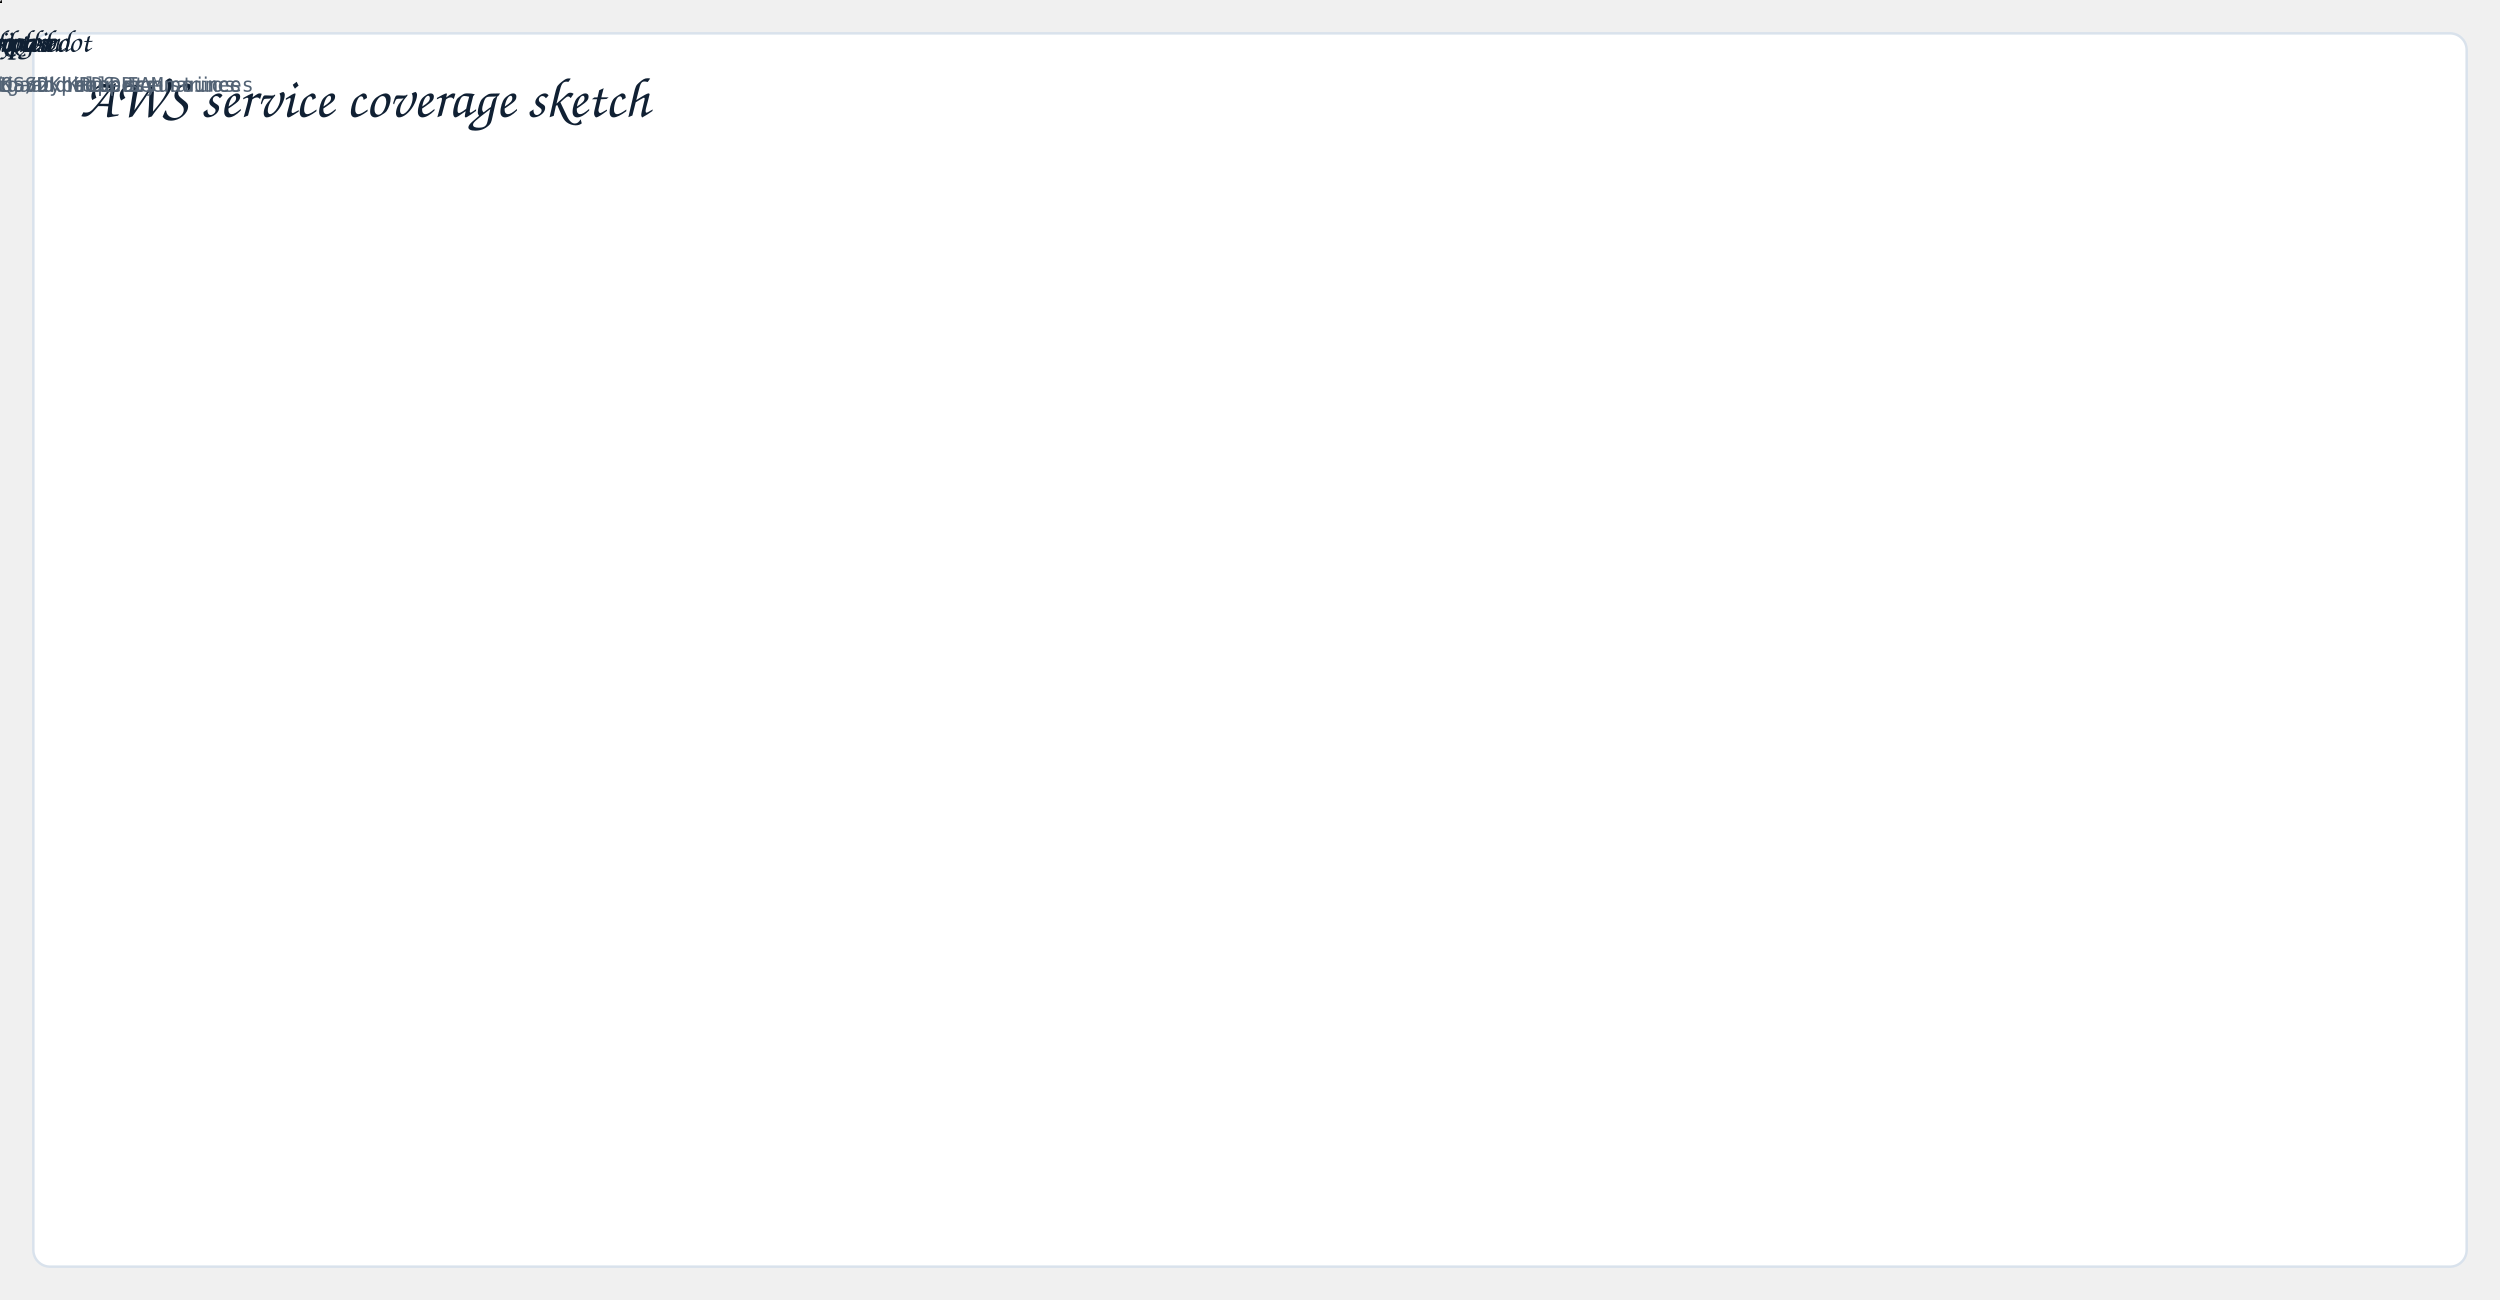
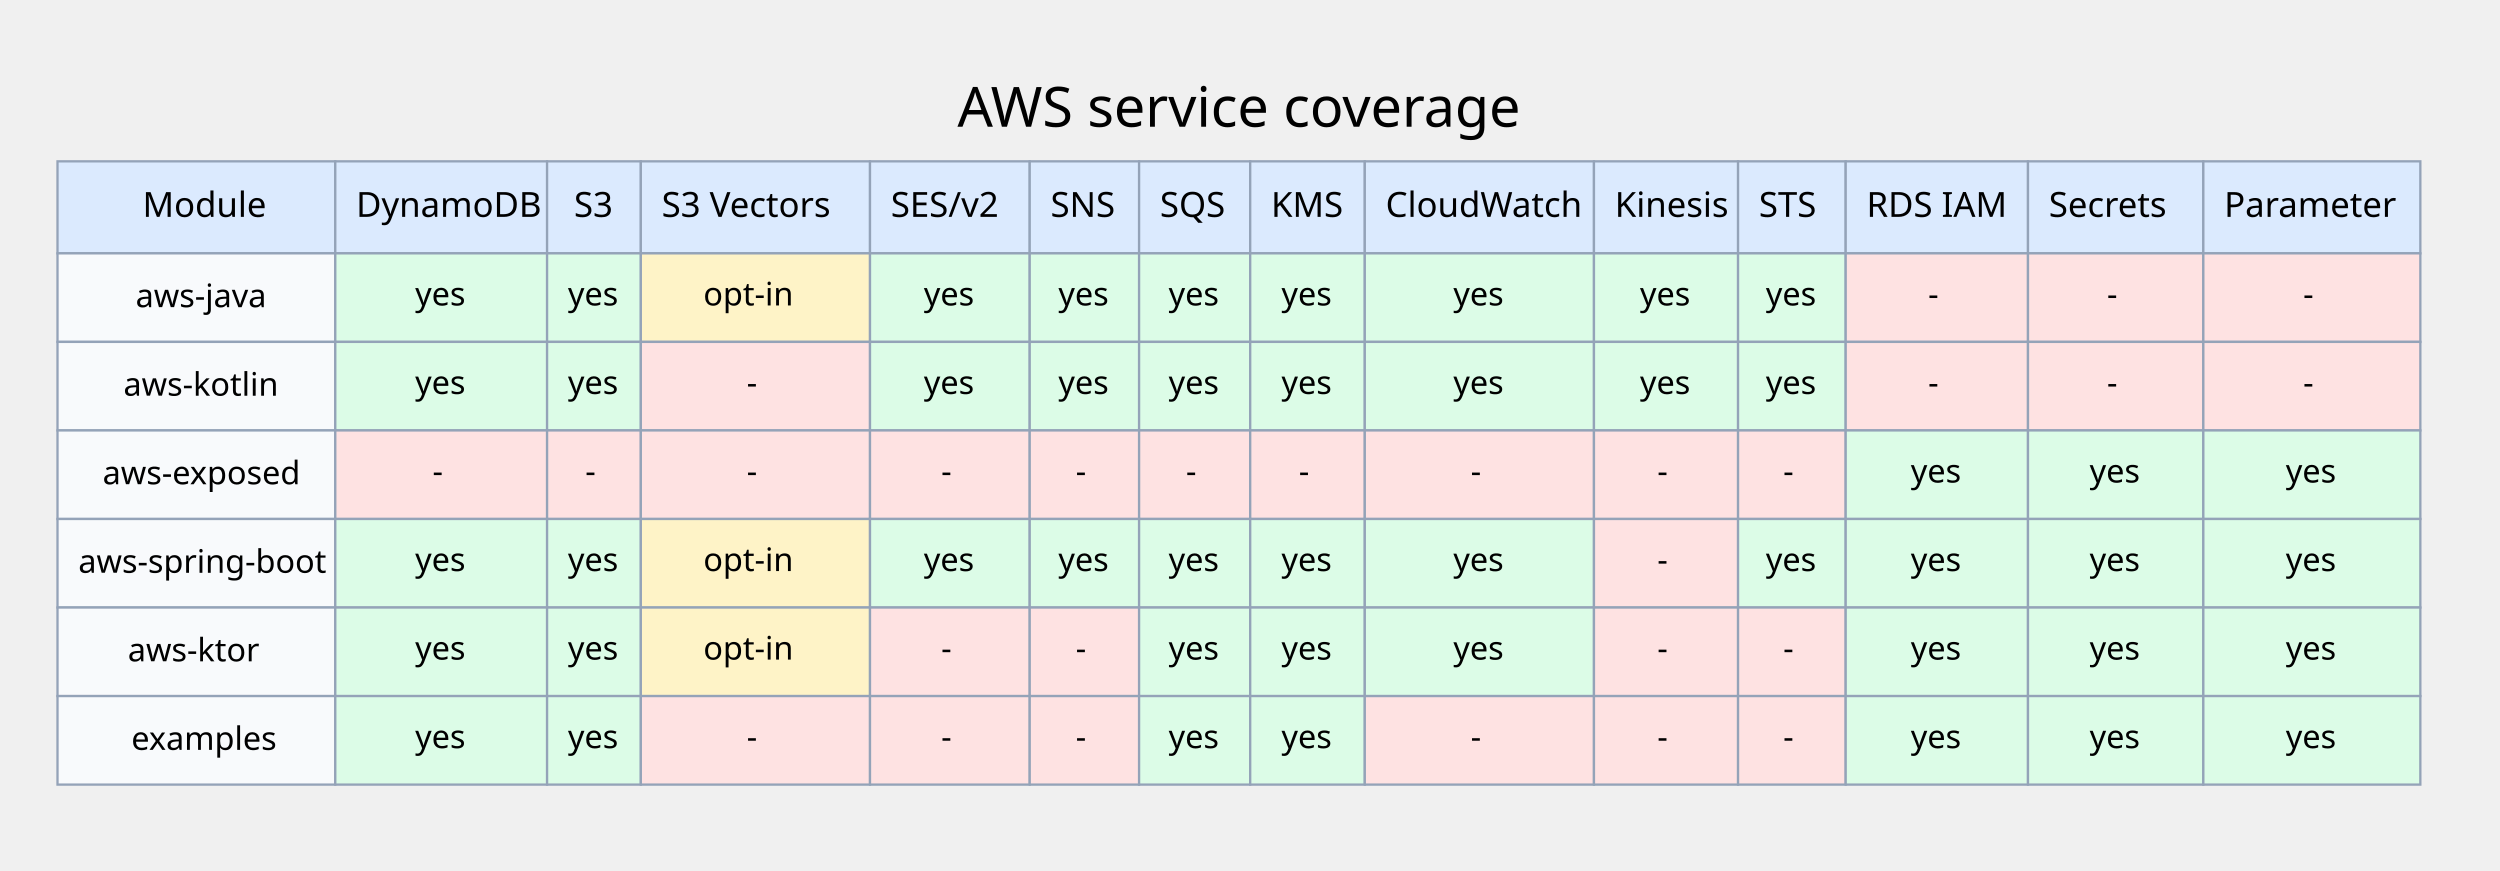
- <svg xmlns="http://www.w3.org/2000/svg" width="1500" height="780" viewBox="0 0 1500 780" role="img" aria-label="AWS service coverage sketch">
-   <defs>
-     <marker id="arrow-0" markerWidth="9" markerHeight="9" refX="8" refY="4.5" orient="auto" markerUnits="strokeWidth">
-       <path d="M1,1 L8,4.5 L1,8 Z" fill="#66758A" />
-     </marker>
-     <filter id="shadow" x="-10%" y="-10%" width="120%" height="130%">
-       <feDropShadow dx="0" dy="5" stdDeviation="5" flood-color="#AAB7C6" flood-opacity="0.20" />
-     </filter>
-   </defs>
-   <style>
- svg{background:#F5F7FA}
-   .frame{fill:#FFFFFF;stroke:#D9E2EC;stroke-width:1.5}
-   .title{font-family:"Architects Daughter","Comic Sans MS",cursive;font-size:34px;fill:#102033}
-   .subtitle,.detail,.footer-detail,.layer-label{font-family:"Comic Mono","SFMono-Regular",Menlo,monospace;fill:#526274}
-   .subtitle{font-size:14px}
-   .card-title,.layer-title{font-family:"Architects Daughter","Comic Sans MS",cursive;fill:#102033}
-   .card-title{font-size:19px}
-   .layer-title{font-size:22px}
-   .detail{font-size:12px}
-   .tiny{font-family:"Comic Mono","SFMono-Regular",Menlo,monospace;font-size:10px;fill:#526274}
-   .chip{font-family:"Comic Mono","SFMono-Regular",Menlo,monospace;font-size:10px;fill:#243447}
-   .card{stroke-width:2;filter:url(#shadow)}
-   .layer{stroke-width:1.5;fill:#FFFFFF}
-   .edge{fill:none;stroke-width:2.4;stroke-linecap:round;stroke-linejoin:round}
-   .edge-label{font-family:"Comic Mono","SFMono-Regular",Menlo,monospace;font-size:11px;fill:#344456}
-   .label-bg{fill:#FFFFFF;stroke:#D9E2EC}
-   .footer{fill:#0E2238;stroke:#0E2238}
-   .footer-title{font-family:"Architects Daughter","Comic Sans MS",cursive;font-size:16px;fill:#FFFFFF}
-   .footer-detail{font-size:11px;fill:#DDE7F2}
- </style>
-   <rect x="20" y="20" width="1460" height="740" rx="10" class="frame" />
-   <text class="title" x="48" y="70">AWS service coverage sketch</text>
-   <g id="row0">
-     <rect class="card" x="0.0" y="0.0" width="1.0" height="1.0" rx="8" fill="#FFFFFF" stroke="#000000" />
-     <text class="card-title" x="0.5" y="31.0" text-anchor="middle">aws-java</text>
-     <text class="detail" x="0.5" y="55.0" text-anchor="middle">Core Java SDK v2 helpers</text>
-   </g>
-   <g id="row1">
-     <rect class="card" x="0.0" y="0.0" width="1.0" height="1.0" rx="8" fill="#FFFFFF" stroke="#000000" />
-     <text class="card-title" x="0.5" y="31.0" text-anchor="middle">aws-kotlin</text>
-     <text class="detail" x="0.5" y="55.0" text-anchor="middle">Native suspend SDK helpers</text>
-   </g>
-   <g id="row2">
-     <rect class="card" x="0.0" y="0.0" width="1.0" height="1.0" rx="8" fill="#FFFFFF" stroke="#000000" />
-     <text class="card-title" x="0.5" y="31.0" text-anchor="middle">aws-exposed</text>
-     <text class="detail" x="0.5" y="55.0" text-anchor="middle">Database config and RDS IAM</text>
-   </g>
-   <g id="row3">
-     <rect class="card" x="0.0" y="0.0" width="1.0" height="1.0" rx="8" fill="#FFFFFF" stroke="#000000" />
-     <text class="card-title" x="0.5" y="31.0" text-anchor="middle">aws-spring-boot</text>
-     <text class="detail" x="0.5" y="55.0" text-anchor="middle">Auto-config templates and property sources</text>
-   </g>
-   <g id="row4">
-     <rect class="card" x="0.0" y="0.0" width="1.0" height="1.0" rx="8" fill="#FFFFFF" stroke="#000000" />
-     <text class="card-title" x="0.5" y="31.0" text-anchor="middle">aws-ktor</text>
-     <text class="detail" x="0.5" y="55.0" text-anchor="middle">Plugins, SigV4, S3/SQS/DynamoDB runtimes</text>
-   </g>
-   <g id="row5">
-     <rect class="card" x="0.0" y="0.0" width="1.0" height="1.0" rx="8" fill="#FFFFFF" stroke="#000000" />
-     <text class="card-title" x="0.5" y="31.0" text-anchor="middle">examples</text>
-     <text class="detail" x="0.5" y="55.0" text-anchor="middle">Runnable Spring Boot and Ktor scenarios</text>
+ <svg xmlns="http://www.w3.org/2000/svg" width="1088pt" height="379pt" viewBox="9.00 9.00 1080.00 370.00">
+   <g id="graph0" class="graph" transform="scale(1 1) rotate(0) translate(33.84 344.84)">
+     <text xml:space="preserve" text-anchor="middle" x="510.38" y="-284.2" font-family="Architects Daughter" font-size="24.00">AWS service coverage</text>
+     <g id="node1" class="node">
+       <polygon fill="#dbeafe" stroke="none" points="0,-229.5 0,-269.25 120,-269.25 120,-229.5 0,-229.5" />
+       <polygon fill="none" stroke="#94a3b8" points="0,-229.5 0,-269.25 120,-269.25 120,-229.5 0,-229.5" />
+       <text xml:space="preserve" text-anchor="start" x="36.75" y="-245.25" font-family="Architects Daughter" font-size="15.00">Module</text>
+       <polygon fill="#dbeafe" stroke="none" points="120,-229.5 120,-269.25 211.5,-269.25 211.5,-229.5 120,-229.5" />
+       <polygon fill="none" stroke="#94a3b8" points="120,-229.5 120,-269.25 211.5,-269.25 211.5,-229.5 120,-229.5" />
+       <text xml:space="preserve" text-anchor="start" x="129" y="-245.25" font-family="Architects Daughter" font-size="15.00">DynamoDB</text>
+       <polygon fill="#dbeafe" stroke="none" points="211.5,-229.5 211.5,-269.25 252,-269.25 252,-229.5 211.5,-229.5" />
+       <polygon fill="none" stroke="#94a3b8" points="211.5,-229.5 211.5,-269.25 252,-269.25 252,-229.5 211.5,-229.5" />
+       <text xml:space="preserve" text-anchor="start" x="223.12" y="-245.25" font-family="Architects Daughter" font-size="15.00">S3</text>
+       <polygon fill="#dbeafe" stroke="none" points="252,-229.5 252,-269.25 351,-269.25 351,-229.5 252,-229.5" />
+       <polygon fill="none" stroke="#94a3b8" points="252,-229.5 252,-269.25 351,-269.25 351,-229.5 252,-229.5" />
+       <text xml:space="preserve" text-anchor="start" x="261" y="-245.25" font-family="Architects Daughter" font-size="15.00">S3 Vectors</text>
+       <polygon fill="#dbeafe" stroke="none" points="351,-229.5 351,-269.25 420,-269.25 420,-229.5 351,-229.5" />
+       <polygon fill="none" stroke="#94a3b8" points="351,-229.5 351,-269.25 420,-269.25 420,-229.5 351,-229.5" />
+       <text xml:space="preserve" text-anchor="start" x="360" y="-245.25" font-family="Architects Daughter" font-size="15.00">SES/v2</text>
+       <polygon fill="#dbeafe" stroke="none" points="420,-229.5 420,-269.25 467.25,-269.25 467.25,-229.5 420,-229.5" />
+       <polygon fill="none" stroke="#94a3b8" points="420,-229.5 420,-269.25 467.25,-269.25 467.25,-229.5 420,-229.5" />
+       <text xml:space="preserve" text-anchor="start" x="429" y="-245.25" font-family="Architects Daughter" font-size="15.00">SNS</text>
+       <polygon fill="#dbeafe" stroke="none" points="467.25,-229.5 467.25,-269.25 515.25,-269.25 515.25,-229.5 467.25,-229.5" />
+       <polygon fill="none" stroke="#94a3b8" points="467.25,-229.5 467.25,-269.25 515.25,-269.25 515.25,-229.5 467.25,-229.5" />
+       <text xml:space="preserve" text-anchor="start" x="476.25" y="-245.25" font-family="Architects Daughter" font-size="15.00">SQS</text>
+       <polygon fill="#dbeafe" stroke="none" points="515.25,-229.5 515.25,-269.25 564.75,-269.25 564.75,-229.5 515.25,-229.5" />
+       <polygon fill="none" stroke="#94a3b8" points="515.25,-229.5 515.25,-269.25 564.75,-269.25 564.75,-229.5 515.25,-229.5" />
+       <text xml:space="preserve" text-anchor="start" x="524.25" y="-245.25" font-family="Architects Daughter" font-size="15.00">KMS</text>
+       <polygon fill="#dbeafe" stroke="none" points="564.75,-229.5 564.75,-269.25 663.75,-269.25 663.75,-229.5 564.75,-229.5" />
+       <polygon fill="none" stroke="#94a3b8" points="564.75,-229.5 564.75,-269.25 663.75,-269.25 663.75,-229.5 564.75,-229.5" />
+       <text xml:space="preserve" text-anchor="start" x="573.75" y="-245.25" font-family="Architects Daughter" font-size="15.00">CloudWatch</text>
+       <polygon fill="#dbeafe" stroke="none" points="663.75,-229.5 663.75,-269.25 726,-269.25 726,-229.5 663.75,-229.5" />
+       <polygon fill="none" stroke="#94a3b8" points="663.75,-229.5 663.75,-269.25 726,-269.25 726,-229.5 663.75,-229.5" />
+       <text xml:space="preserve" text-anchor="start" x="672.75" y="-245.25" font-family="Architects Daughter" font-size="15.00">Kinesis</text>
+       <polygon fill="#dbeafe" stroke="none" points="726,-229.5 726,-269.25 772.5,-269.25 772.5,-229.5 726,-229.5" />
+       <polygon fill="none" stroke="#94a3b8" points="726,-229.5 726,-269.25 772.5,-269.25 772.5,-229.5 726,-229.5" />
+       <text xml:space="preserve" text-anchor="start" x="735" y="-245.25" font-family="Architects Daughter" font-size="15.00">STS</text>
+       <polygon fill="#dbeafe" stroke="none" points="772.5,-229.5 772.5,-269.25 851.25,-269.25 851.25,-229.5 772.5,-229.5" />
+       <polygon fill="none" stroke="#94a3b8" points="772.5,-229.5 772.5,-269.25 851.25,-269.25 851.25,-229.5 772.5,-229.5" />
+       <text xml:space="preserve" text-anchor="start" x="781.5" y="-245.25" font-family="Architects Daughter" font-size="15.00">RDS IAM</text>
+       <polygon fill="#dbeafe" stroke="none" points="851.25,-229.5 851.25,-269.25 927,-269.25 927,-229.5 851.25,-229.5" />
+       <polygon fill="none" stroke="#94a3b8" points="851.25,-229.5 851.25,-269.25 927,-269.25 927,-229.5 851.25,-229.5" />
+       <text xml:space="preserve" text-anchor="start" x="860.25" y="-245.25" font-family="Architects Daughter" font-size="15.00">Secrets</text>
+       <polygon fill="#dbeafe" stroke="none" points="927,-229.5 927,-269.25 1020.75,-269.25 1020.75,-229.5 927,-229.5" />
+       <polygon fill="none" stroke="#94a3b8" points="927,-229.5 927,-269.25 1020.75,-269.25 1020.75,-229.5 927,-229.5" />
+       <text xml:space="preserve" text-anchor="start" x="936" y="-245.25" font-family="Architects Daughter" font-size="15.00">Parameter</text>
+       <polygon fill="#f8fafc" stroke="none" points="0,-191.25 0,-229.5 120,-229.5 120,-191.25 0,-191.25" />
+       <polygon fill="none" stroke="#94a3b8" points="0,-191.25 0,-229.5 120,-229.5 120,-191.25 0,-191.25" />
+       <text xml:space="preserve" text-anchor="start" x="33.75" y="-206.25" font-family="Architects Daughter" font-size="14.00">aws-java</text>
+       <polygon fill="#dcfce7" stroke="none" points="120,-191.25 120,-229.5 211.5,-229.5 211.5,-191.25 120,-191.25" />
+       <polygon fill="none" stroke="#94a3b8" points="120,-191.25 120,-229.5 211.5,-229.5 211.5,-191.25 120,-191.25" />
+       <text xml:space="preserve" text-anchor="start" x="154.5" y="-207" font-family="Comic Mono" font-size="14.00">yes</text>
+       <polygon fill="#dcfce7" stroke="none" points="211.5,-191.25 211.5,-229.5 252,-229.5 252,-191.25 211.5,-191.25" />
+       <polygon fill="none" stroke="#94a3b8" points="211.5,-191.25 211.5,-229.5 252,-229.5 252,-191.25 211.5,-191.25" />
+       <text xml:space="preserve" text-anchor="start" x="220.5" y="-207" font-family="Comic Mono" font-size="14.00">yes</text>
+       <polygon fill="#fef3c7" stroke="none" points="252,-191.25 252,-229.5 351,-229.5 351,-191.25 252,-191.25" />
+       <polygon fill="none" stroke="#94a3b8" points="252,-191.25 252,-229.5 351,-229.5 351,-191.25 252,-191.25" />
+       <text xml:space="preserve" text-anchor="start" x="279" y="-207" font-family="Comic Mono" font-size="14.00">opt-in</text>
+       <polygon fill="#dcfce7" stroke="none" points="351,-191.25 351,-229.5 420,-229.5 420,-191.25 351,-191.25" />
+       <polygon fill="none" stroke="#94a3b8" points="351,-191.25 351,-229.5 420,-229.5 420,-191.25 351,-191.25" />
+       <text xml:space="preserve" text-anchor="start" x="374.25" y="-207" font-family="Comic Mono" font-size="14.00">yes</text>
+       <polygon fill="#dcfce7" stroke="none" points="420,-191.25 420,-229.5 467.25,-229.5 467.25,-191.25 420,-191.25" />
+       <polygon fill="none" stroke="#94a3b8" points="420,-191.25 420,-229.5 467.25,-229.5 467.25,-191.25 420,-191.25" />
+       <text xml:space="preserve" text-anchor="start" x="432.38" y="-207" font-family="Comic Mono" font-size="14.00">yes</text>
+       <polygon fill="#dcfce7" stroke="none" points="467.25,-191.25 467.25,-229.5 515.25,-229.5 515.25,-191.25 467.25,-191.25" />
+       <polygon fill="none" stroke="#94a3b8" points="467.25,-191.25 467.25,-229.5 515.25,-229.5 515.25,-191.25 467.25,-191.25" />
+       <text xml:space="preserve" text-anchor="start" x="480" y="-207" font-family="Comic Mono" font-size="14.00">yes</text>
+       <polygon fill="#dcfce7" stroke="none" points="515.25,-191.25 515.25,-229.5 564.75,-229.5 564.75,-191.25 515.25,-191.25" />
+       <polygon fill="none" stroke="#94a3b8" points="515.25,-191.25 515.25,-229.5 564.75,-229.5 564.75,-191.25 515.25,-191.25" />
+       <text xml:space="preserve" text-anchor="start" x="528.75" y="-207" font-family="Comic Mono" font-size="14.00">yes</text>
+       <polygon fill="#dcfce7" stroke="none" points="564.75,-191.25 564.75,-229.5 663.75,-229.5 663.75,-191.25 564.75,-191.25" />
+       <polygon fill="none" stroke="#94a3b8" points="564.75,-191.25 564.75,-229.5 663.75,-229.5 663.75,-191.25 564.75,-191.25" />
+       <text xml:space="preserve" text-anchor="start" x="603" y="-207" font-family="Comic Mono" font-size="14.00">yes</text>
+       <polygon fill="#dcfce7" stroke="none" points="663.75,-191.25 663.75,-229.5 726,-229.5 726,-191.25 663.75,-191.25" />
+       <polygon fill="none" stroke="#94a3b8" points="663.75,-191.25 663.75,-229.5 726,-229.5 726,-191.25 663.75,-191.25" />
+       <text xml:space="preserve" text-anchor="start" x="683.62" y="-207" font-family="Comic Mono" font-size="14.00">yes</text>
+       <polygon fill="#dcfce7" stroke="none" points="726,-191.25 726,-229.5 772.5,-229.5 772.5,-191.25 726,-191.25" />
+       <polygon fill="none" stroke="#94a3b8" points="726,-191.25 726,-229.5 772.5,-229.5 772.5,-191.25 726,-191.25" />
+       <text xml:space="preserve" text-anchor="start" x="738" y="-207" font-family="Comic Mono" font-size="14.00">yes</text>
+       <polygon fill="#fee2e2" stroke="none" points="772.5,-191.25 772.5,-229.5 851.25,-229.5 851.25,-191.25 772.5,-191.25" />
+       <polygon fill="none" stroke="#94a3b8" points="772.5,-191.25 772.5,-229.5 851.25,-229.5 851.25,-191.25 772.5,-191.25" />
+       <text xml:space="preserve" text-anchor="start" x="808.12" y="-207" font-family="Comic Mono" font-size="14.00">-</text>
+       <polygon fill="#fee2e2" stroke="none" points="851.25,-191.25 851.25,-229.5 927,-229.5 927,-191.25 851.25,-191.25" />
+       <polygon fill="none" stroke="#94a3b8" points="851.25,-191.25 851.25,-229.5 927,-229.5 927,-191.25 851.25,-191.25" />
+       <text xml:space="preserve" text-anchor="start" x="885.38" y="-207" font-family="Comic Mono" font-size="14.00">-</text>
+       <polygon fill="#fee2e2" stroke="none" points="927,-191.25 927,-229.5 1020.75,-229.5 1020.75,-191.25 927,-191.25" />
+       <polygon fill="none" stroke="#94a3b8" points="927,-191.25 927,-229.5 1020.75,-229.5 1020.75,-191.25 927,-191.25" />
+       <text xml:space="preserve" text-anchor="start" x="970.12" y="-207" font-family="Comic Mono" font-size="14.00">-</text>
+       <polygon fill="#f8fafc" stroke="none" points="0,-153 0,-191.25 120,-191.25 120,-153 0,-153" />
+       <polygon fill="none" stroke="#94a3b8" points="0,-153 0,-191.25 120,-191.25 120,-153 0,-153" />
+       <text xml:space="preserve" text-anchor="start" x="28.5" y="-168" font-family="Architects Daughter" font-size="14.00">aws-kotlin</text>
+       <polygon fill="#dcfce7" stroke="none" points="120,-153 120,-191.25 211.5,-191.25 211.5,-153 120,-153" />
+       <polygon fill="none" stroke="#94a3b8" points="120,-153 120,-191.25 211.5,-191.25 211.5,-153 120,-153" />
+       <text xml:space="preserve" text-anchor="start" x="154.5" y="-168.75" font-family="Comic Mono" font-size="14.00">yes</text>
+       <polygon fill="#dcfce7" stroke="none" points="211.5,-153 211.5,-191.25 252,-191.25 252,-153 211.5,-153" />
+       <polygon fill="none" stroke="#94a3b8" points="211.5,-153 211.5,-191.25 252,-191.25 252,-153 211.5,-153" />
+       <text xml:space="preserve" text-anchor="start" x="220.5" y="-168.75" font-family="Comic Mono" font-size="14.00">yes</text>
+       <polygon fill="#fee2e2" stroke="none" points="252,-153 252,-191.25 351,-191.25 351,-153 252,-153" />
+       <polygon fill="none" stroke="#94a3b8" points="252,-153 252,-191.25 351,-191.25 351,-153 252,-153" />
+       <text xml:space="preserve" text-anchor="start" x="297.75" y="-168.75" font-family="Comic Mono" font-size="14.00">-</text>
+       <polygon fill="#dcfce7" stroke="none" points="351,-153 351,-191.25 420,-191.25 420,-153 351,-153" />
+       <polygon fill="none" stroke="#94a3b8" points="351,-153 351,-191.25 420,-191.25 420,-153 351,-153" />
+       <text xml:space="preserve" text-anchor="start" x="374.25" y="-168.75" font-family="Comic Mono" font-size="14.00">yes</text>
+       <polygon fill="#dcfce7" stroke="none" points="420,-153 420,-191.25 467.25,-191.25 467.25,-153 420,-153" />
+       <polygon fill="none" stroke="#94a3b8" points="420,-153 420,-191.25 467.25,-191.25 467.25,-153 420,-153" />
+       <text xml:space="preserve" text-anchor="start" x="432.38" y="-168.75" font-family="Comic Mono" font-size="14.00">yes</text>
+       <polygon fill="#dcfce7" stroke="none" points="467.25,-153 467.25,-191.25 515.25,-191.25 515.25,-153 467.25,-153" />
+       <polygon fill="none" stroke="#94a3b8" points="467.25,-153 467.25,-191.25 515.25,-191.25 515.25,-153 467.25,-153" />
+       <text xml:space="preserve" text-anchor="start" x="480" y="-168.75" font-family="Comic Mono" font-size="14.00">yes</text>
+       <polygon fill="#dcfce7" stroke="none" points="515.25,-153 515.25,-191.25 564.75,-191.25 564.75,-153 515.25,-153" />
+       <polygon fill="none" stroke="#94a3b8" points="515.25,-153 515.25,-191.25 564.75,-191.25 564.75,-153 515.25,-153" />
+       <text xml:space="preserve" text-anchor="start" x="528.75" y="-168.75" font-family="Comic Mono" font-size="14.00">yes</text>
+       <polygon fill="#dcfce7" stroke="none" points="564.75,-153 564.75,-191.25 663.75,-191.25 663.75,-153 564.75,-153" />
+       <polygon fill="none" stroke="#94a3b8" points="564.75,-153 564.75,-191.25 663.75,-191.25 663.75,-153 564.75,-153" />
+       <text xml:space="preserve" text-anchor="start" x="603" y="-168.75" font-family="Comic Mono" font-size="14.00">yes</text>
+       <polygon fill="#dcfce7" stroke="none" points="663.75,-153 663.75,-191.25 726,-191.25 726,-153 663.75,-153" />
+       <polygon fill="none" stroke="#94a3b8" points="663.75,-153 663.75,-191.25 726,-191.25 726,-153 663.75,-153" />
+       <text xml:space="preserve" text-anchor="start" x="683.62" y="-168.75" font-family="Comic Mono" font-size="14.00">yes</text>
+       <polygon fill="#dcfce7" stroke="none" points="726,-153 726,-191.25 772.5,-191.25 772.5,-153 726,-153" />
+       <polygon fill="none" stroke="#94a3b8" points="726,-153 726,-191.25 772.5,-191.25 772.5,-153 726,-153" />
+       <text xml:space="preserve" text-anchor="start" x="738" y="-168.75" font-family="Comic Mono" font-size="14.00">yes</text>
+       <polygon fill="#fee2e2" stroke="none" points="772.5,-153 772.5,-191.25 851.25,-191.25 851.25,-153 772.5,-153" />
+       <polygon fill="none" stroke="#94a3b8" points="772.5,-153 772.5,-191.25 851.25,-191.25 851.25,-153 772.5,-153" />
+       <text xml:space="preserve" text-anchor="start" x="808.12" y="-168.75" font-family="Comic Mono" font-size="14.00">-</text>
+       <polygon fill="#fee2e2" stroke="none" points="851.25,-153 851.25,-191.25 927,-191.25 927,-153 851.25,-153" />
+       <polygon fill="none" stroke="#94a3b8" points="851.25,-153 851.25,-191.25 927,-191.25 927,-153 851.25,-153" />
+       <text xml:space="preserve" text-anchor="start" x="885.38" y="-168.75" font-family="Comic Mono" font-size="14.00">-</text>
+       <polygon fill="#fee2e2" stroke="none" points="927,-153 927,-191.25 1020.75,-191.25 1020.75,-153 927,-153" />
+       <polygon fill="none" stroke="#94a3b8" points="927,-153 927,-191.25 1020.75,-191.25 1020.75,-153 927,-153" />
+       <text xml:space="preserve" text-anchor="start" x="970.12" y="-168.75" font-family="Comic Mono" font-size="14.00">-</text>
+       <polygon fill="#f8fafc" stroke="none" points="0,-114.75 0,-153 120,-153 120,-114.75 0,-114.75" />
+       <polygon fill="none" stroke="#94a3b8" points="0,-114.75 0,-153 120,-153 120,-114.75 0,-114.75" />
+       <text xml:space="preserve" text-anchor="start" x="19.5" y="-129.75" font-family="Architects Daughter" font-size="14.00">aws-exposed</text>
+       <polygon fill="#fee2e2" stroke="none" points="120,-114.75 120,-153 211.5,-153 211.5,-114.75 120,-114.75" />
+       <polygon fill="none" stroke="#94a3b8" points="120,-114.75 120,-153 211.5,-153 211.5,-114.75 120,-114.75" />
+       <text xml:space="preserve" text-anchor="start" x="162" y="-130.5" font-family="Comic Mono" font-size="14.00">-</text>
+       <polygon fill="#fee2e2" stroke="none" points="211.5,-114.75 211.5,-153 252,-153 252,-114.75 211.5,-114.75" />
+       <polygon fill="none" stroke="#94a3b8" points="211.5,-114.75 211.5,-153 252,-153 252,-114.75 211.5,-114.75" />
+       <text xml:space="preserve" text-anchor="start" x="228" y="-130.5" font-family="Comic Mono" font-size="14.00">-</text>
+       <polygon fill="#fee2e2" stroke="none" points="252,-114.75 252,-153 351,-153 351,-114.75 252,-114.75" />
+       <polygon fill="none" stroke="#94a3b8" points="252,-114.75 252,-153 351,-153 351,-114.75 252,-114.75" />
+       <text xml:space="preserve" text-anchor="start" x="297.75" y="-130.5" font-family="Comic Mono" font-size="14.00">-</text>
+       <polygon fill="#fee2e2" stroke="none" points="351,-114.75 351,-153 420,-153 420,-114.75 351,-114.75" />
+       <polygon fill="none" stroke="#94a3b8" points="351,-114.75 351,-153 420,-153 420,-114.75 351,-114.75" />
+       <text xml:space="preserve" text-anchor="start" x="381.75" y="-130.5" font-family="Comic Mono" font-size="14.00">-</text>
+       <polygon fill="#fee2e2" stroke="none" points="420,-114.75 420,-153 467.25,-153 467.25,-114.75 420,-114.75" />
+       <polygon fill="none" stroke="#94a3b8" points="420,-114.75 420,-153 467.25,-153 467.25,-114.75 420,-114.75" />
+       <text xml:space="preserve" text-anchor="start" x="439.88" y="-130.5" font-family="Comic Mono" font-size="14.00">-</text>
+       <polygon fill="#fee2e2" stroke="none" points="467.25,-114.75 467.25,-153 515.25,-153 515.25,-114.75 467.25,-114.75" />
+       <polygon fill="none" stroke="#94a3b8" points="467.25,-114.75 467.25,-153 515.25,-153 515.25,-114.75 467.25,-114.75" />
+       <text xml:space="preserve" text-anchor="start" x="487.5" y="-130.5" font-family="Comic Mono" font-size="14.00">-</text>
+       <polygon fill="#fee2e2" stroke="none" points="515.25,-114.75 515.25,-153 564.75,-153 564.75,-114.75 515.25,-114.75" />
+       <polygon fill="none" stroke="#94a3b8" points="515.25,-114.75 515.25,-153 564.75,-153 564.75,-114.75 515.25,-114.75" />
+       <text xml:space="preserve" text-anchor="start" x="536.25" y="-130.5" font-family="Comic Mono" font-size="14.00">-</text>
+       <polygon fill="#fee2e2" stroke="none" points="564.75,-114.75 564.75,-153 663.75,-153 663.75,-114.75 564.75,-114.75" />
+       <polygon fill="none" stroke="#94a3b8" points="564.75,-114.75 564.75,-153 663.75,-153 663.75,-114.75 564.75,-114.75" />
+       <text xml:space="preserve" text-anchor="start" x="610.5" y="-130.5" font-family="Comic Mono" font-size="14.00">-</text>
+       <polygon fill="#fee2e2" stroke="none" points="663.75,-114.75 663.75,-153 726,-153 726,-114.75 663.75,-114.75" />
+       <polygon fill="none" stroke="#94a3b8" points="663.75,-114.75 663.75,-153 726,-153 726,-114.75 663.75,-114.75" />
+       <text xml:space="preserve" text-anchor="start" x="691.12" y="-130.5" font-family="Comic Mono" font-size="14.00">-</text>
+       <polygon fill="#fee2e2" stroke="none" points="726,-114.75 726,-153 772.5,-153 772.5,-114.75 726,-114.75" />
+       <polygon fill="none" stroke="#94a3b8" points="726,-114.75 726,-153 772.5,-153 772.5,-114.75 726,-114.75" />
+       <text xml:space="preserve" text-anchor="start" x="745.5" y="-130.5" font-family="Comic Mono" font-size="14.00">-</text>
+       <polygon fill="#dcfce7" stroke="none" points="772.5,-114.75 772.5,-153 851.25,-153 851.25,-114.75 772.5,-114.75" />
+       <polygon fill="none" stroke="#94a3b8" points="772.5,-114.75 772.5,-153 851.25,-153 851.25,-114.75 772.5,-114.75" />
+       <text xml:space="preserve" text-anchor="start" x="800.62" y="-130.5" font-family="Comic Mono" font-size="14.00">yes</text>
+       <polygon fill="#dcfce7" stroke="none" points="851.25,-114.75 851.25,-153 927,-153 927,-114.75 851.25,-114.75" />
+       <polygon fill="none" stroke="#94a3b8" points="851.25,-114.75 851.25,-153 927,-153 927,-114.75 851.25,-114.75" />
+       <text xml:space="preserve" text-anchor="start" x="877.88" y="-130.5" font-family="Comic Mono" font-size="14.00">yes</text>
+       <polygon fill="#dcfce7" stroke="none" points="927,-114.75 927,-153 1020.75,-153 1020.75,-114.75 927,-114.75" />
+       <polygon fill="none" stroke="#94a3b8" points="927,-114.75 927,-153 1020.75,-153 1020.75,-114.75 927,-114.75" />
+       <text xml:space="preserve" text-anchor="start" x="962.62" y="-130.5" font-family="Comic Mono" font-size="14.00">yes</text>
+       <polygon fill="#f8fafc" stroke="none" points="0,-76.5 0,-114.75 120,-114.75 120,-76.5 0,-76.5" />
+       <polygon fill="none" stroke="#94a3b8" points="0,-76.5 0,-114.75 120,-114.75 120,-76.5 0,-76.5" />
+       <text xml:space="preserve" text-anchor="start" x="9" y="-91.5" font-family="Architects Daughter" font-size="14.00">aws-spring-boot</text>
+       <polygon fill="#dcfce7" stroke="none" points="120,-76.5 120,-114.75 211.5,-114.75 211.5,-76.5 120,-76.5" />
+       <polygon fill="none" stroke="#94a3b8" points="120,-76.5 120,-114.75 211.5,-114.75 211.5,-76.5 120,-76.5" />
+       <text xml:space="preserve" text-anchor="start" x="154.5" y="-92.25" font-family="Comic Mono" font-size="14.00">yes</text>
+       <polygon fill="#dcfce7" stroke="none" points="211.5,-76.5 211.5,-114.75 252,-114.75 252,-76.5 211.5,-76.5" />
+       <polygon fill="none" stroke="#94a3b8" points="211.5,-76.5 211.5,-114.75 252,-114.75 252,-76.5 211.5,-76.5" />
+       <text xml:space="preserve" text-anchor="start" x="220.5" y="-92.25" font-family="Comic Mono" font-size="14.00">yes</text>
+       <polygon fill="#fef3c7" stroke="none" points="252,-76.5 252,-114.75 351,-114.75 351,-76.5 252,-76.5" />
+       <polygon fill="none" stroke="#94a3b8" points="252,-76.5 252,-114.75 351,-114.75 351,-76.5 252,-76.5" />
+       <text xml:space="preserve" text-anchor="start" x="279" y="-92.25" font-family="Comic Mono" font-size="14.00">opt-in</text>
+       <polygon fill="#dcfce7" stroke="none" points="351,-76.5 351,-114.75 420,-114.75 420,-76.5 351,-76.5" />
+       <polygon fill="none" stroke="#94a3b8" points="351,-76.5 351,-114.75 420,-114.75 420,-76.5 351,-76.5" />
+       <text xml:space="preserve" text-anchor="start" x="374.25" y="-92.25" font-family="Comic Mono" font-size="14.00">yes</text>
+       <polygon fill="#dcfce7" stroke="none" points="420,-76.5 420,-114.75 467.25,-114.75 467.25,-76.5 420,-76.5" />
+       <polygon fill="none" stroke="#94a3b8" points="420,-76.5 420,-114.75 467.25,-114.75 467.25,-76.5 420,-76.5" />
+       <text xml:space="preserve" text-anchor="start" x="432.38" y="-92.25" font-family="Comic Mono" font-size="14.00">yes</text>
+       <polygon fill="#dcfce7" stroke="none" points="467.25,-76.5 467.25,-114.75 515.25,-114.75 515.25,-76.5 467.25,-76.5" />
+       <polygon fill="none" stroke="#94a3b8" points="467.25,-76.5 467.25,-114.75 515.25,-114.75 515.25,-76.5 467.25,-76.5" />
+       <text xml:space="preserve" text-anchor="start" x="480" y="-92.25" font-family="Comic Mono" font-size="14.00">yes</text>
+       <polygon fill="#dcfce7" stroke="none" points="515.25,-76.5 515.25,-114.75 564.75,-114.75 564.75,-76.5 515.25,-76.5" />
+       <polygon fill="none" stroke="#94a3b8" points="515.25,-76.5 515.25,-114.75 564.75,-114.75 564.75,-76.5 515.25,-76.5" />
+       <text xml:space="preserve" text-anchor="start" x="528.75" y="-92.25" font-family="Comic Mono" font-size="14.00">yes</text>
+       <polygon fill="#dcfce7" stroke="none" points="564.75,-76.5 564.75,-114.75 663.75,-114.75 663.75,-76.5 564.75,-76.5" />
+       <polygon fill="none" stroke="#94a3b8" points="564.75,-76.5 564.75,-114.75 663.75,-114.75 663.75,-76.5 564.75,-76.5" />
+       <text xml:space="preserve" text-anchor="start" x="603" y="-92.25" font-family="Comic Mono" font-size="14.00">yes</text>
+       <polygon fill="#fee2e2" stroke="none" points="663.75,-76.5 663.75,-114.75 726,-114.75 726,-76.5 663.75,-76.5" />
+       <polygon fill="none" stroke="#94a3b8" points="663.75,-76.5 663.75,-114.75 726,-114.75 726,-76.5 663.75,-76.5" />
+       <text xml:space="preserve" text-anchor="start" x="691.12" y="-92.25" font-family="Comic Mono" font-size="14.00">-</text>
+       <polygon fill="#dcfce7" stroke="none" points="726,-76.5 726,-114.75 772.5,-114.75 772.5,-76.5 726,-76.5" />
+       <polygon fill="none" stroke="#94a3b8" points="726,-76.5 726,-114.75 772.5,-114.75 772.5,-76.5 726,-76.5" />
+       <text xml:space="preserve" text-anchor="start" x="738" y="-92.25" font-family="Comic Mono" font-size="14.00">yes</text>
+       <polygon fill="#dcfce7" stroke="none" points="772.5,-76.5 772.5,-114.75 851.25,-114.75 851.25,-76.5 772.5,-76.5" />
+       <polygon fill="none" stroke="#94a3b8" points="772.5,-76.5 772.5,-114.75 851.25,-114.75 851.25,-76.5 772.5,-76.5" />
+       <text xml:space="preserve" text-anchor="start" x="800.62" y="-92.25" font-family="Comic Mono" font-size="14.00">yes</text>
+       <polygon fill="#dcfce7" stroke="none" points="851.25,-76.5 851.25,-114.75 927,-114.75 927,-76.5 851.25,-76.5" />
+       <polygon fill="none" stroke="#94a3b8" points="851.25,-76.5 851.25,-114.75 927,-114.75 927,-76.5 851.25,-76.5" />
+       <text xml:space="preserve" text-anchor="start" x="877.88" y="-92.25" font-family="Comic Mono" font-size="14.00">yes</text>
+       <polygon fill="#dcfce7" stroke="none" points="927,-76.5 927,-114.75 1020.75,-114.75 1020.75,-76.5 927,-76.5" />
+       <polygon fill="none" stroke="#94a3b8" points="927,-76.5 927,-114.75 1020.75,-114.75 1020.75,-76.5 927,-76.5" />
+       <text xml:space="preserve" text-anchor="start" x="962.62" y="-92.25" font-family="Comic Mono" font-size="14.00">yes</text>
+       <polygon fill="#f8fafc" stroke="none" points="0,-38.25 0,-76.5 120,-76.5 120,-38.25 0,-38.25" />
+       <polygon fill="none" stroke="#94a3b8" points="0,-38.25 0,-76.5 120,-76.5 120,-38.25 0,-38.25" />
+       <text xml:space="preserve" text-anchor="start" x="30.38" y="-53.25" font-family="Architects Daughter" font-size="14.00">aws-ktor</text>
+       <polygon fill="#dcfce7" stroke="none" points="120,-38.25 120,-76.5 211.5,-76.5 211.5,-38.25 120,-38.25" />
+       <polygon fill="none" stroke="#94a3b8" points="120,-38.25 120,-76.5 211.5,-76.5 211.5,-38.25 120,-38.25" />
+       <text xml:space="preserve" text-anchor="start" x="154.5" y="-54" font-family="Comic Mono" font-size="14.00">yes</text>
+       <polygon fill="#dcfce7" stroke="none" points="211.5,-38.25 211.5,-76.5 252,-76.5 252,-38.25 211.5,-38.25" />
+       <polygon fill="none" stroke="#94a3b8" points="211.5,-38.25 211.5,-76.5 252,-76.5 252,-38.25 211.5,-38.25" />
+       <text xml:space="preserve" text-anchor="start" x="220.5" y="-54" font-family="Comic Mono" font-size="14.00">yes</text>
+       <polygon fill="#fef3c7" stroke="none" points="252,-38.25 252,-76.5 351,-76.5 351,-38.25 252,-38.25" />
+       <polygon fill="none" stroke="#94a3b8" points="252,-38.25 252,-76.5 351,-76.5 351,-38.25 252,-38.25" />
+       <text xml:space="preserve" text-anchor="start" x="279" y="-54" font-family="Comic Mono" font-size="14.00">opt-in</text>
+       <polygon fill="#fee2e2" stroke="none" points="351,-38.25 351,-76.5 420,-76.5 420,-38.25 351,-38.25" />
+       <polygon fill="none" stroke="#94a3b8" points="351,-38.25 351,-76.5 420,-76.5 420,-38.25 351,-38.25" />
+       <text xml:space="preserve" text-anchor="start" x="381.75" y="-54" font-family="Comic Mono" font-size="14.00">-</text>
+       <polygon fill="#fee2e2" stroke="none" points="420,-38.25 420,-76.5 467.25,-76.5 467.25,-38.25 420,-38.25" />
+       <polygon fill="none" stroke="#94a3b8" points="420,-38.25 420,-76.5 467.25,-76.5 467.25,-38.25 420,-38.25" />
+       <text xml:space="preserve" text-anchor="start" x="439.88" y="-54" font-family="Comic Mono" font-size="14.00">-</text>
+       <polygon fill="#dcfce7" stroke="none" points="467.25,-38.25 467.25,-76.5 515.25,-76.5 515.25,-38.25 467.25,-38.25" />
+       <polygon fill="none" stroke="#94a3b8" points="467.25,-38.25 467.25,-76.5 515.25,-76.5 515.25,-38.25 467.25,-38.25" />
+       <text xml:space="preserve" text-anchor="start" x="480" y="-54" font-family="Comic Mono" font-size="14.00">yes</text>
+       <polygon fill="#dcfce7" stroke="none" points="515.25,-38.25 515.25,-76.5 564.75,-76.5 564.75,-38.25 515.25,-38.25" />
+       <polygon fill="none" stroke="#94a3b8" points="515.25,-38.25 515.25,-76.5 564.75,-76.5 564.75,-38.25 515.25,-38.25" />
+       <text xml:space="preserve" text-anchor="start" x="528.75" y="-54" font-family="Comic Mono" font-size="14.00">yes</text>
+       <polygon fill="#dcfce7" stroke="none" points="564.75,-38.25 564.75,-76.5 663.75,-76.5 663.75,-38.25 564.75,-38.25" />
+       <polygon fill="none" stroke="#94a3b8" points="564.75,-38.25 564.75,-76.5 663.75,-76.5 663.75,-38.25 564.75,-38.25" />
+       <text xml:space="preserve" text-anchor="start" x="603" y="-54" font-family="Comic Mono" font-size="14.00">yes</text>
+       <polygon fill="#fee2e2" stroke="none" points="663.75,-38.25 663.75,-76.5 726,-76.5 726,-38.25 663.75,-38.25" />
+       <polygon fill="none" stroke="#94a3b8" points="663.75,-38.25 663.75,-76.5 726,-76.5 726,-38.25 663.75,-38.25" />
+       <text xml:space="preserve" text-anchor="start" x="691.12" y="-54" font-family="Comic Mono" font-size="14.00">-</text>
+       <polygon fill="#fee2e2" stroke="none" points="726,-38.25 726,-76.5 772.5,-76.5 772.5,-38.25 726,-38.25" />
+       <polygon fill="none" stroke="#94a3b8" points="726,-38.25 726,-76.5 772.5,-76.5 772.5,-38.25 726,-38.25" />
+       <text xml:space="preserve" text-anchor="start" x="745.5" y="-54" font-family="Comic Mono" font-size="14.00">-</text>
+       <polygon fill="#dcfce7" stroke="none" points="772.5,-38.25 772.5,-76.5 851.25,-76.5 851.25,-38.25 772.5,-38.25" />
+       <polygon fill="none" stroke="#94a3b8" points="772.5,-38.25 772.5,-76.5 851.25,-76.5 851.25,-38.25 772.5,-38.25" />
+       <text xml:space="preserve" text-anchor="start" x="800.62" y="-54" font-family="Comic Mono" font-size="14.00">yes</text>
+       <polygon fill="#dcfce7" stroke="none" points="851.25,-38.25 851.25,-76.5 927,-76.5 927,-38.25 851.25,-38.25" />
+       <polygon fill="none" stroke="#94a3b8" points="851.25,-38.25 851.25,-76.5 927,-76.5 927,-38.25 851.25,-38.25" />
+       <text xml:space="preserve" text-anchor="start" x="877.88" y="-54" font-family="Comic Mono" font-size="14.00">yes</text>
+       <polygon fill="#dcfce7" stroke="none" points="927,-38.25 927,-76.5 1020.75,-76.5 1020.75,-38.25 927,-38.25" />
+       <polygon fill="none" stroke="#94a3b8" points="927,-38.25 927,-76.5 1020.75,-76.5 1020.75,-38.25 927,-38.25" />
+       <text xml:space="preserve" text-anchor="start" x="962.62" y="-54" font-family="Comic Mono" font-size="14.00">yes</text>
+       <polygon fill="#f8fafc" stroke="none" points="0,0 0,-38.25 120,-38.25 120,0 0,0" />
+       <polygon fill="none" stroke="#94a3b8" points="0,0 0,-38.25 120,-38.25 120,0 0,0" />
+       <text xml:space="preserve" text-anchor="start" x="31.88" y="-15" font-family="Architects Daughter" font-size="14.00">examples</text>
+       <polygon fill="#dcfce7" stroke="none" points="120,0 120,-38.25 211.5,-38.25 211.5,0 120,0" />
+       <polygon fill="none" stroke="#94a3b8" points="120,0 120,-38.25 211.5,-38.25 211.5,0 120,0" />
+       <text xml:space="preserve" text-anchor="start" x="154.5" y="-15.75" font-family="Comic Mono" font-size="14.00">yes</text>
+       <polygon fill="#dcfce7" stroke="none" points="211.5,0 211.5,-38.25 252,-38.25 252,0 211.5,0" />
+       <polygon fill="none" stroke="#94a3b8" points="211.5,0 211.5,-38.25 252,-38.25 252,0 211.5,0" />
+       <text xml:space="preserve" text-anchor="start" x="220.5" y="-15.75" font-family="Comic Mono" font-size="14.00">yes</text>
+       <polygon fill="#fee2e2" stroke="none" points="252,0 252,-38.25 351,-38.25 351,0 252,0" />
+       <polygon fill="none" stroke="#94a3b8" points="252,0 252,-38.25 351,-38.25 351,0 252,0" />
+       <text xml:space="preserve" text-anchor="start" x="297.75" y="-15.75" font-family="Comic Mono" font-size="14.00">-</text>
+       <polygon fill="#fee2e2" stroke="none" points="351,0 351,-38.25 420,-38.25 420,0 351,0" />
+       <polygon fill="none" stroke="#94a3b8" points="351,0 351,-38.25 420,-38.25 420,0 351,0" />
+       <text xml:space="preserve" text-anchor="start" x="381.75" y="-15.75" font-family="Comic Mono" font-size="14.00">-</text>
+       <polygon fill="#fee2e2" stroke="none" points="420,0 420,-38.25 467.25,-38.25 467.25,0 420,0" />
+       <polygon fill="none" stroke="#94a3b8" points="420,0 420,-38.25 467.25,-38.25 467.25,0 420,0" />
+       <text xml:space="preserve" text-anchor="start" x="439.88" y="-15.75" font-family="Comic Mono" font-size="14.00">-</text>
+       <polygon fill="#dcfce7" stroke="none" points="467.25,0 467.25,-38.25 515.25,-38.25 515.25,0 467.25,0" />
+       <polygon fill="none" stroke="#94a3b8" points="467.25,0 467.25,-38.25 515.25,-38.25 515.25,0 467.25,0" />
+       <text xml:space="preserve" text-anchor="start" x="480" y="-15.75" font-family="Comic Mono" font-size="14.00">yes</text>
+       <polygon fill="#dcfce7" stroke="none" points="515.25,0 515.25,-38.25 564.75,-38.25 564.75,0 515.25,0" />
+       <polygon fill="none" stroke="#94a3b8" points="515.25,0 515.25,-38.25 564.75,-38.25 564.75,0 515.25,0" />
+       <text xml:space="preserve" text-anchor="start" x="528.75" y="-15.75" font-family="Comic Mono" font-size="14.00">yes</text>
+       <polygon fill="#fee2e2" stroke="none" points="564.75,0 564.75,-38.25 663.75,-38.25 663.75,0 564.75,0" />
+       <polygon fill="none" stroke="#94a3b8" points="564.75,0 564.75,-38.25 663.75,-38.25 663.75,0 564.75,0" />
+       <text xml:space="preserve" text-anchor="start" x="610.5" y="-15.75" font-family="Comic Mono" font-size="14.00">-</text>
+       <polygon fill="#fee2e2" stroke="none" points="663.75,0 663.75,-38.25 726,-38.25 726,0 663.75,0" />
+       <polygon fill="none" stroke="#94a3b8" points="663.75,0 663.75,-38.25 726,-38.25 726,0 663.75,0" />
+       <text xml:space="preserve" text-anchor="start" x="691.12" y="-15.75" font-family="Comic Mono" font-size="14.00">-</text>
+       <polygon fill="#fee2e2" stroke="none" points="726,0 726,-38.25 772.5,-38.25 772.5,0 726,0" />
+       <polygon fill="none" stroke="#94a3b8" points="726,0 726,-38.25 772.5,-38.25 772.5,0 726,0" />
+       <text xml:space="preserve" text-anchor="start" x="745.5" y="-15.75" font-family="Comic Mono" font-size="14.00">-</text>
+       <polygon fill="#dcfce7" stroke="none" points="772.5,0 772.5,-38.25 851.25,-38.25 851.25,0 772.5,0" />
+       <polygon fill="none" stroke="#94a3b8" points="772.5,0 772.5,-38.25 851.25,-38.25 851.25,0 772.5,0" />
+       <text xml:space="preserve" text-anchor="start" x="800.62" y="-15.75" font-family="Comic Mono" font-size="14.00">yes</text>
+       <polygon fill="#dcfce7" stroke="none" points="851.25,0 851.25,-38.25 927,-38.25 927,0 851.25,0" />
+       <polygon fill="none" stroke="#94a3b8" points="851.25,0 851.25,-38.25 927,-38.25 927,0 851.25,0" />
+       <text xml:space="preserve" text-anchor="start" x="877.88" y="-15.75" font-family="Comic Mono" font-size="14.00">yes</text>
+       <polygon fill="#dcfce7" stroke="none" points="927,0 927,-38.25 1020.75,-38.25 1020.75,0 927,0" />
+       <polygon fill="none" stroke="#94a3b8" points="927,0 927,-38.25 1020.75,-38.25 1020.75,0 927,0" />
+       <text xml:space="preserve" text-anchor="start" x="962.62" y="-15.75" font-family="Comic Mono" font-size="14.00">yes</text>
+     </g>
  </g>
</svg>
